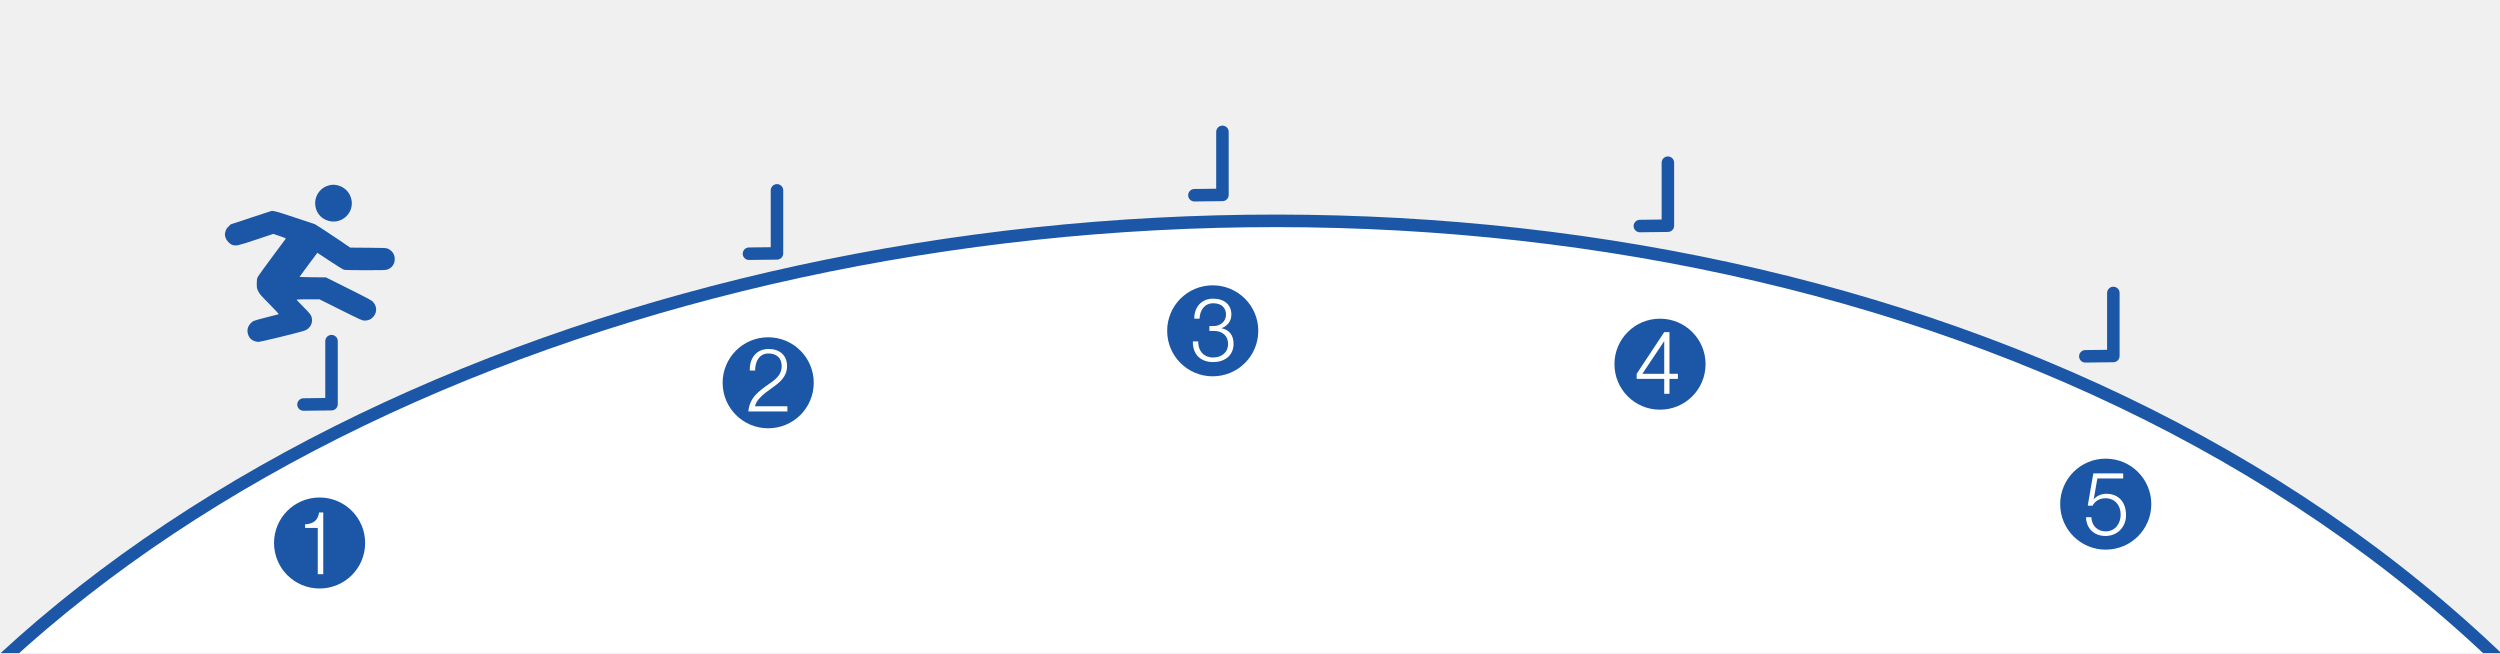
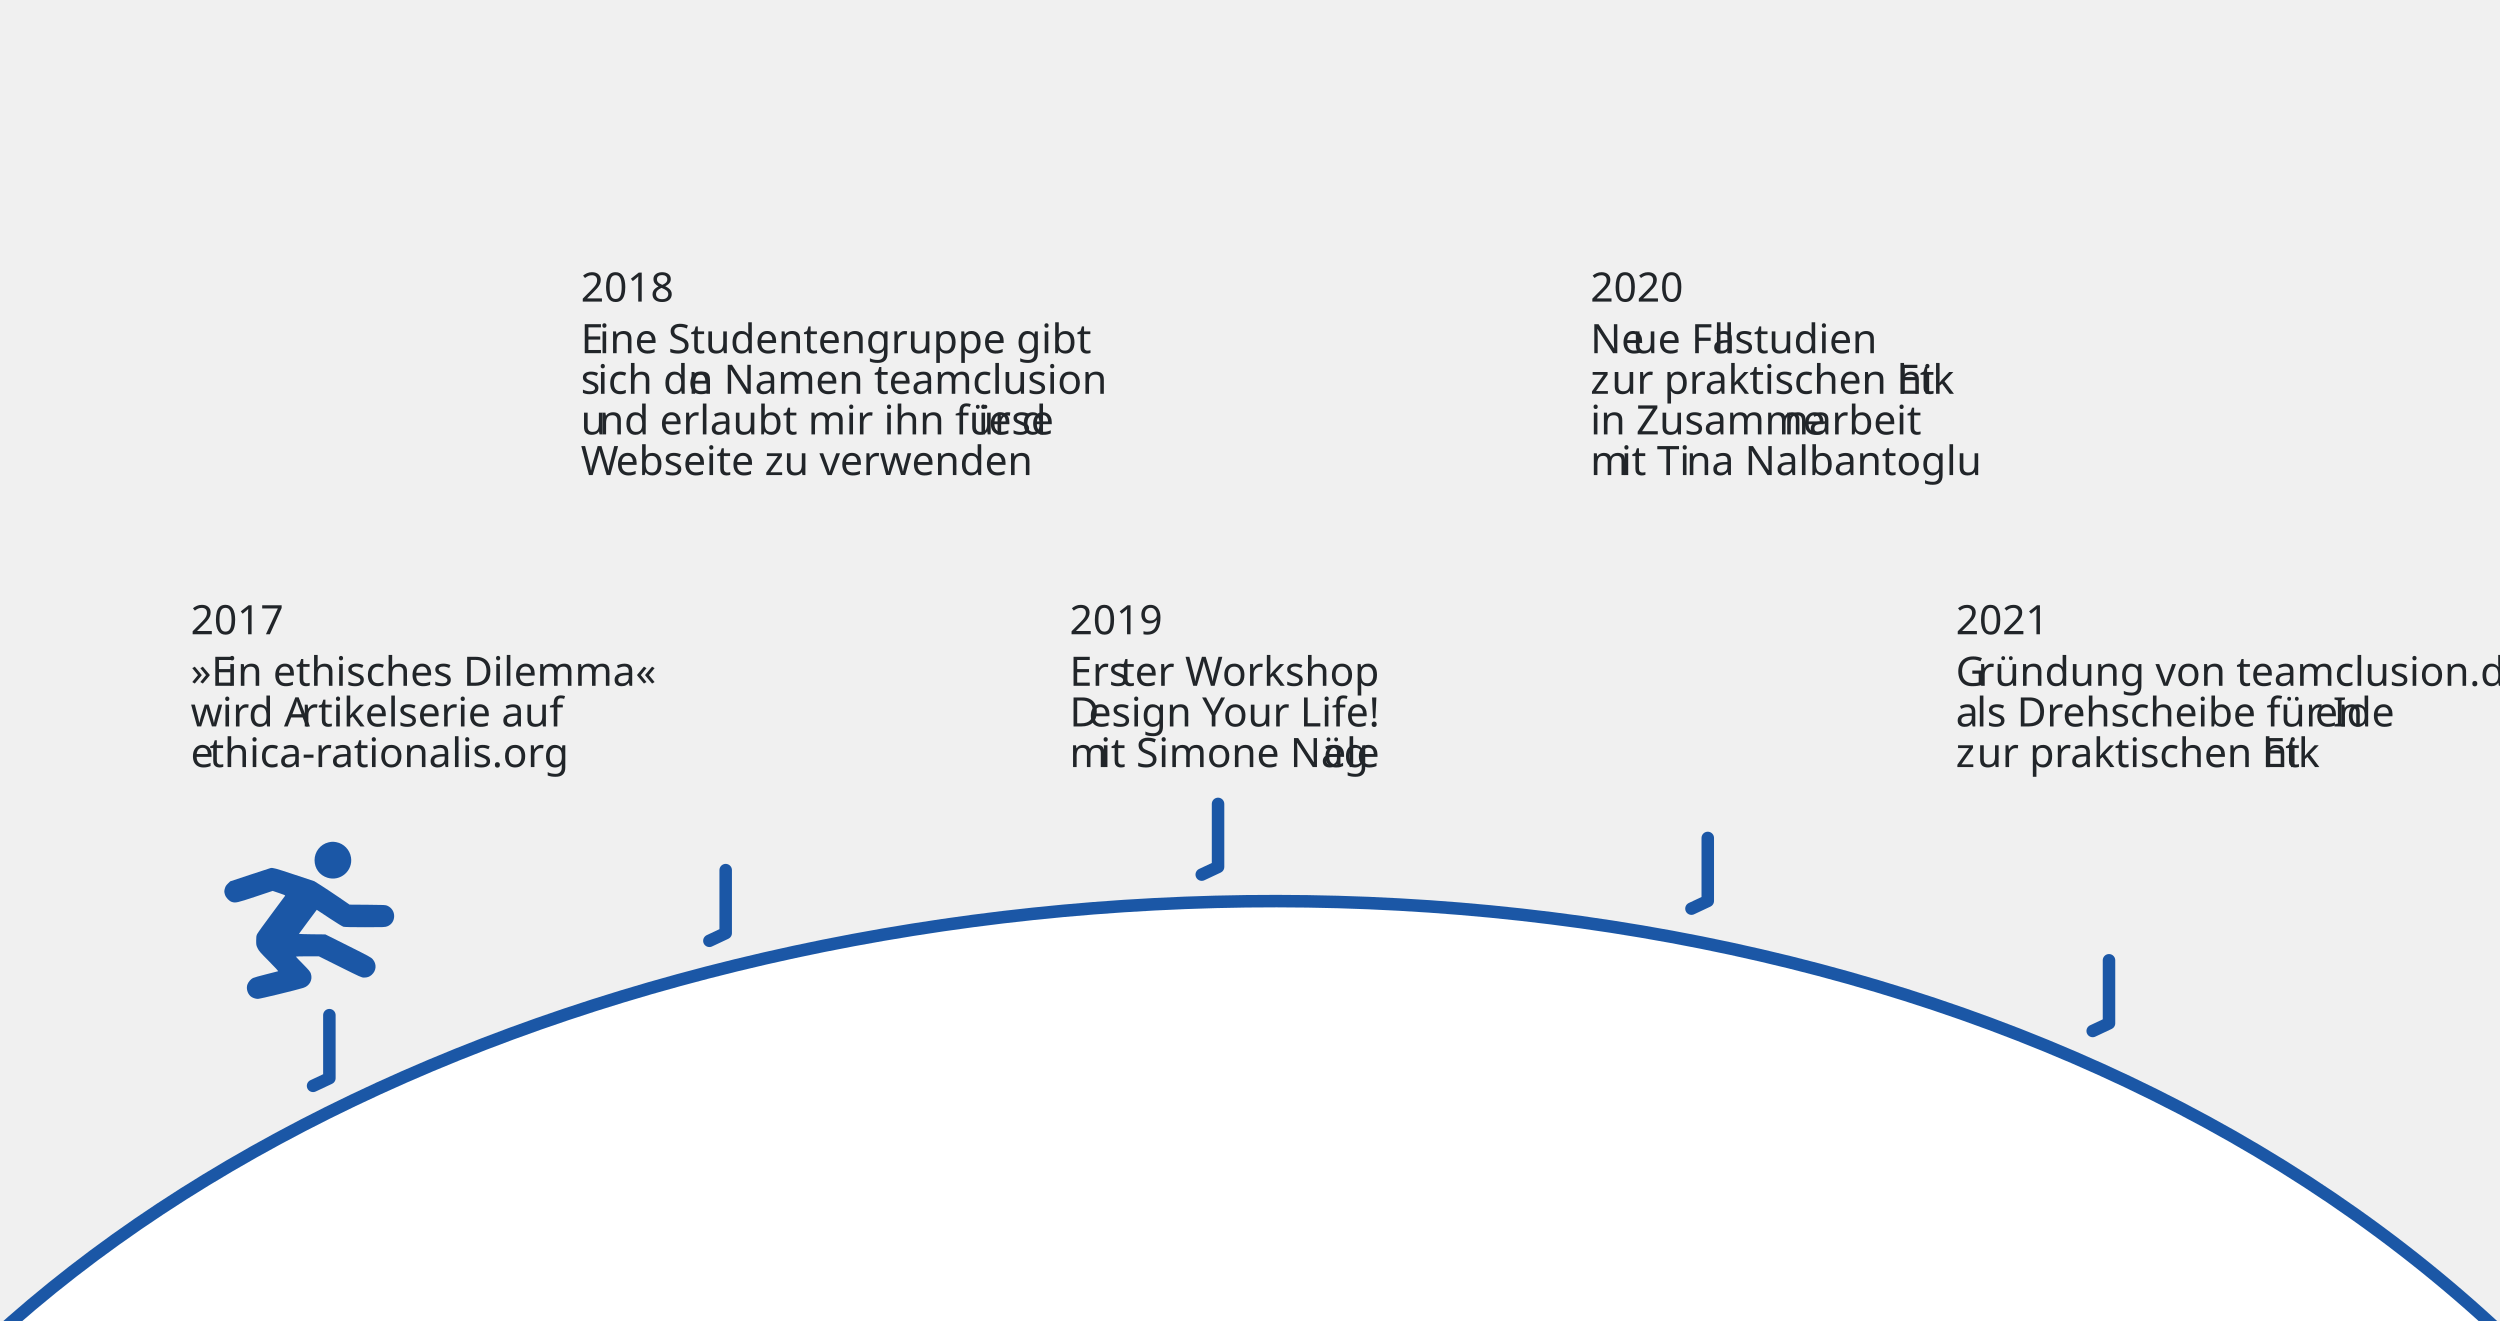
- <svg xmlns="http://www.w3.org/2000/svg" width="100%" height="100%" viewBox="0 0 1600 418" version="1.1" xml:space="preserve" style="fill-rule:evenodd;clip-rule:evenodd;stroke-linecap:round;stroke-linejoin:round;stroke-miterlimit:1.5;">
-   <g transform="matrix(1,0,0,1,-3300,-782)">
-     <g id="meilensteine" transform="matrix(1,0,0,0.633307,0,440.031)">
+ <svg xmlns="http://www.w3.org/2000/svg" width="100%" height="100%" viewBox="0 0 1600 845" version="1.1" xml:space="preserve" style="fill-rule:evenodd;clip-rule:evenodd;stroke-linecap:round;stroke-linejoin:round;stroke-miterlimit:1.5;">
+   <g transform="matrix(1,0,0,1,0,-1392)">
+     <g id="meilensteineNEU" transform="matrix(1,0,0,0.705823,-3300,1392.12)">
      <rect x="3300" y="0" width="1600" height="1200" style="fill:none;" />
      <clipPath id="_clip1">
        <rect x="3300" y="0" width="1600" height="1200" />
      </clipPath>
      <g clip-path="url(#_clip1)">
-         <g transform="matrix(0.992009,-1.54518e-18,9.78572e-19,-1.57901,3320.21,1748.21)">
-           <path d="M-195.32,78.4C19.371,725.894 1392.49,869.909 1763.62,108.803C1845.06,-114.989 1958.49,-1164.87 1435.79,-724.884C1159.34,-492.178 433.41,-697.626 104.808,-683.439C-357.793,-663.467 -217.729,10.815 -195.32,78.4Z" style="fill:white;stroke:rgb(27,87,166);stroke-width:8.03px;" />
+         <g transform="matrix(1,0,0,-1.41679,3313.31,1700.76)">
+           <path d="M-195.32,78.4C19.371,725.894 1392.49,869.909 1763.62,108.803C1845.06,-114.989 1958.49,-1164.87 1435.79,-724.884C1159.34,-492.178 433.41,-697.626 104.808,-683.439C-357.793,-663.467 -217.729,10.815 -195.32,78.4Z" style="fill:#fff;stroke:#1b57a6;stroke-width:8px;" />
        </g>
-         <g id="_5er">
-           <g transform="matrix(-1,1.93373e-16,-1.22465e-16,-1.57901,4094.51,1230.19)">
-             <path d="M582.34,218.779L582.34,178.449L600.273,178.235" style="fill:none;stroke:rgb(27,87,166);stroke-width:8px;" />
+         <g transform="matrix(-1,1.73506e-16,-1.22465e-16,-1.41679,4093.14,1230.29)">
+           <path d="M582.34,218.779L582.34,178.449L592.772,173.542" style="fill:none;stroke:#1b57a6;stroke-width:8px;" />
+         </g>
+         <g transform="matrix(-1,1.73506e-16,-1.22465e-16,-1.41679,4661.89,1038.74)">
+           <path d="M582.34,218.779L582.34,178.449L592.772,173.542" style="fill:none;stroke:#1b57a6;stroke-width:8px;" />
+         </g>
+         <g transform="matrix(-1,1.73506e-16,-1.22465e-16,-1.41679,5232.1,1180.53)">
+           <path d="M582.34,218.779L582.34,178.449L592.772,173.542" style="fill:none;stroke:#1b57a6;stroke-width:8px;" />
+         </g>
+         <g transform="matrix(-1,1.73506e-16,-1.22465e-16,-1.41679,4346.78,1098.77)">
+           <path d="M582.34,218.779L582.34,178.449L592.772,173.542" style="fill:none;stroke:#1b57a6;stroke-width:8px;" />
+         </g>
+         <g transform="matrix(-1,1.73506e-16,-1.22465e-16,-1.41679,4975.31,1069.6)">
+           <path d="M582.34,218.779L582.34,178.449L592.772,173.542" style="fill:none;stroke:#1b57a6;stroke-width:8px;" />
+         </g>
+         <g id="_-div-Icons-made-by--a-href--https:--www.freepik.com--title--Freepik--Freepik--a--from--a-href--https:--www.flaticon.com---title--Flaticon--www.flaticon.com--a---div-" transform="matrix(0.027781,0,0,-0.0393597,3426.86,964.578)">
+           <g>
+             <path d="M2999,5105C2813,5060 2680,4888 2680,4696C2680,4503 2796,4346 2978,4290C3275,4198 3568,4451 3520,4757C3492,4935 3355,5077 3181,5110C3112,5123 3068,5122 2999,5105Z" style="fill:#1b57a6;fill-rule:nonzero;" />
+             <path d="M1665,4513C1654,4511 1440,4441 1191,4358L736,4207L684,4156C644,4117 628,4092 616,4051C596,3983 596,3967 616,3900C636,3833 715,3750 776,3732C863,3706 896,3714 1315,3853L1715,3987L1863,3937C1964,3904 2008,3885 2003,3877C1999,3870 1857,3678 1686,3450C1516,3222 1367,3015 1356,2990C1339,2953 1335,2926 1335,2840C1335,2741 1337,2731 1369,2665C1398,2604 1431,2566 1628,2368C1777,2218 1849,2139 1839,2136C1831,2133 1706,2101 1561,2065C1416,2029 1281,1991 1261,1980C1211,1955 1157,1893 1135,1836C1101,1749 1130,1630 1202,1563C1240,1527 1316,1499 1374,1499C1422,1499 2243,1698 2418,1752C2566,1797 2642,1939 2595,2081C2579,2128 2557,2155 2414,2301C2324,2392 2250,2469 2250,2473C2250,2477 2369,2480 2515,2480L2779,2480L3270,2235C3735,2003 3765,1990 3817,1990C3895,1990 3944,2007 3995,2052C4106,2150 4116,2303 4019,2414C3981,2457 3931,2484 3453,2723L2929,2985L2624,2988C2457,2990 2320,2994 2320,2997C2320,3000 2413,3127 2526,3277L2731,3551L2758,3534C2773,3524 2902,3439 3045,3344C3188,3249 3323,3167 3345,3161C3371,3154 3547,3150 3842,3150C4278,3150 4302,3151 4354,3170C4452,3207 4513,3296 4514,3405C4515,3509 4457,3599 4360,3644C4317,3664 4296,3665 3901,3668L3487,3671L3229,3848C3086,3945 2903,4067 2822,4118L2675,4210L2209,4365C1776,4509 1718,4525 1665,4513Z" style="fill:#1b57a6;fill-rule:nonzero;" />
          </g>
-           <g id="_-div-Icons-made-by--a-href--https:--www.freepik.com--title--Freepik--Freepik--a--from--a-href--https:--www.flaticon.com---title--Flaticon--www.flaticon.com--a---div-" transform="matrix(0.027781,0,0,-0.0438666,3427.24,951.231)">
-             <g>
-               <path d="M2999,5105C2813,5060 2680,4888 2680,4696C2680,4503 2796,4346 2978,4290C3275,4198 3568,4451 3520,4757C3492,4935 3355,5077 3181,5110C3112,5123 3068,5122 2999,5105Z" style="fill:rgb(27,87,166);fill-rule:nonzero;" />
-               <path d="M1665,4513C1654,4511 1440,4441 1191,4358L736,4207L684,4156C644,4117 628,4092 616,4051C596,3983 596,3967 616,3900C636,3833 715,3750 776,3732C863,3706 896,3714 1315,3853L1715,3987L1863,3937C1964,3904 2008,3885 2003,3877C1999,3870 1857,3678 1686,3450C1516,3222 1367,3015 1356,2990C1339,2953 1335,2926 1335,2840C1335,2741 1337,2731 1369,2665C1398,2604 1431,2566 1628,2368C1777,2218 1849,2139 1839,2136C1831,2133 1706,2101 1561,2065C1416,2029 1281,1991 1261,1980C1211,1955 1157,1893 1135,1836C1101,1749 1130,1630 1202,1563C1240,1527 1316,1499 1374,1499C1422,1499 2243,1698 2418,1752C2566,1797 2642,1939 2595,2081C2579,2128 2557,2155 2414,2301C2324,2392 2250,2469 2250,2473C2250,2477 2369,2480 2515,2480L2779,2480L3270,2235C3735,2003 3765,1990 3817,1990C3895,1990 3944,2007 3995,2052C4106,2150 4116,2303 4019,2414C3981,2457 3931,2484 3453,2723L2929,2985L2624,2988C2457,2990 2320,2994 2320,2997C2320,3000 2413,3127 2526,3277L2731,3551L2758,3534C2773,3524 2902,3439 3045,3344C3188,3249 3323,3167 3345,3161C3371,3154 3547,3150 3842,3150C4278,3150 4302,3151 4354,3170C4452,3207 4513,3296 4514,3405C4515,3509 4457,3599 4360,3644C4317,3664 4296,3665 3901,3668L3487,3671L3229,3848C3086,3945 2903,4067 2822,4118L2675,4210L2209,4365C1776,4509 1718,4525 1665,4513Z" style="fill:rgb(27,87,166);fill-rule:nonzero;" />
-             </g>
-           </g>
-           <g transform="matrix(-1,1.93373e-16,-1.22465e-16,-1.57901,4664.7,1018.7)">
-             <path d="M582.34,218.779L582.34,178.449L600.273,178.235" style="fill:none;stroke:rgb(27,87,166);stroke-width:8px;" />
-           </g>
-           <g transform="matrix(-1,1.93373e-16,-1.22465e-16,-1.57901,4949.79,1049.83)">
-             <path d="M582.34,218.779L582.34,178.449L600.273,178.235" style="fill:none;stroke:rgb(27,87,166);stroke-width:8px;" />
-           </g>
-           <g transform="matrix(-1,1.93373e-16,-1.22465e-16,-1.57901,4379.61,1077.8)">
-             <path d="M582.34,218.779L582.34,178.449L600.273,178.235" style="fill:none;stroke:rgb(27,87,166);stroke-width:8px;" />
-           </g>
-           <g transform="matrix(-1,1.93373e-16,-1.22465e-16,-1.57901,5234.88,1181.49)">
-             <path d="M582.34,218.779L582.34,178.449L600.273,178.235" style="fill:none;stroke:rgb(27,87,166);stroke-width:8px;" />
-           </g>
-           <g transform="matrix(1,0,0,1.57901,-80.4715,-1149.95)">
-             <g transform="matrix(70,0,0,70,3554.73,1443.17)">
-               <path d="M0.416,-0.078L0.416,-0.501L0.3,-0.501L0.3,-0.534C0.38,-0.538 0.417,-0.572 0.428,-0.642L0.466,-0.642L0.466,-0.078L0.416,-0.078ZM0.849,-0.363C0.849,-0.593 0.663,-0.779 0.432,-0.779C0.202,-0.779 0.016,-0.593 0.016,-0.363C0.016,-0.133 0.202,0.053 0.432,0.053C0.663,0.053 0.849,-0.133 0.849,-0.363Z" style="fill:rgb(27,87,166);fill-rule:nonzero;" />
-             </g>
-           </g>
-           <g transform="matrix(1,0,0,1.57901,4.78531,-1331.8)">
-             <g transform="matrix(70,0,0,70,3756.58,1455.8)">
-               <path d="M0.251,-0.101C0.264,-0.227 0.338,-0.281 0.451,-0.36C0.518,-0.406 0.556,-0.448 0.556,-0.516C0.556,-0.588 0.51,-0.631 0.435,-0.631C0.351,-0.631 0.313,-0.558 0.313,-0.475L0.264,-0.475C0.262,-0.589 0.323,-0.672 0.438,-0.672C0.536,-0.672 0.605,-0.616 0.605,-0.515C0.605,-0.423 0.543,-0.369 0.473,-0.32C0.389,-0.261 0.321,-0.205 0.312,-0.148L0.608,-0.148L0.608,-0.101L0.251,-0.101ZM0.849,-0.363C0.849,-0.593 0.663,-0.779 0.432,-0.779C0.202,-0.779 0.016,-0.593 0.016,-0.363C0.016,-0.133 0.202,0.053 0.432,0.053C0.663,0.053 0.849,-0.133 0.849,-0.363Z" style="fill:rgb(27,87,166);fill-rule:nonzero;" />
-             </g>
-           </g>
-           <g transform="matrix(1,0,0,1.57901,97.0078,-1402.23)">
-             <g transform="matrix(70,0,0,70,3948.86,1467.15)">
-               <path d="M0.623,-0.244C0.623,-0.132 0.535,-0.077 0.436,-0.077C0.328,-0.077 0.248,-0.142 0.251,-0.266L0.3,-0.266C0.299,-0.173 0.357,-0.119 0.435,-0.119C0.514,-0.119 0.573,-0.165 0.573,-0.244C0.573,-0.32 0.517,-0.362 0.445,-0.362L0.402,-0.362L0.402,-0.407L0.445,-0.407C0.498,-0.407 0.554,-0.446 0.554,-0.511C0.554,-0.572 0.514,-0.615 0.437,-0.615C0.36,-0.615 0.315,-0.554 0.312,-0.474L0.264,-0.474C0.262,-0.58 0.331,-0.657 0.436,-0.657C0.539,-0.657 0.603,-0.602 0.603,-0.511C0.603,-0.448 0.562,-0.403 0.511,-0.387C0.582,-0.373 0.623,-0.325 0.623,-0.244ZM0.849,-0.363C0.849,-0.593 0.663,-0.779 0.432,-0.779C0.202,-0.779 0.016,-0.593 0.016,-0.363C0.016,-0.133 0.202,0.053 0.432,0.053C0.663,0.053 0.849,-0.133 0.849,-0.363Z" style="fill:rgb(27,87,166);fill-rule:nonzero;" />
-             </g>
-           </g>
-           <g transform="matrix(1,0,0,1.57901,161.402,-1373.82)">
-             <g transform="matrix(70,0,0,70,4170.73,1470.51)">
-               <path d="M0.471,-0.574L0.271,-0.275L0.471,-0.275L0.471,-0.574ZM0.519,-0.229L0.519,-0.092L0.471,-0.092L0.471,-0.229L0.219,-0.229L0.219,-0.275L0.471,-0.656L0.519,-0.656L0.519,-0.275L0.596,-0.275L0.596,-0.229L0.519,-0.229ZM0.849,-0.363C0.849,-0.593 0.663,-0.779 0.432,-0.779C0.202,-0.779 0.016,-0.593 0.016,-0.363C0.016,-0.133 0.202,0.053 0.432,0.053C0.663,0.053 0.849,-0.133 0.849,-0.363Z" style="fill:rgb(27,87,166);fill-rule:nonzero;" />
-             </g>
-           </g>
-           <g transform="matrix(1,0,0,1.57901,214.547,-1201.93)">
-             <g transform="matrix(70,0,0,70,4402.85,1451.23)">
-               <path d="M0.618,-0.262C0.618,-0.152 0.537,-0.072 0.431,-0.072C0.329,-0.072 0.255,-0.137 0.252,-0.244L0.301,-0.244C0.304,-0.163 0.36,-0.114 0.432,-0.114C0.517,-0.114 0.569,-0.184 0.569,-0.268C0.569,-0.354 0.514,-0.417 0.431,-0.417C0.381,-0.417 0.337,-0.396 0.312,-0.349L0.268,-0.349L0.319,-0.644L0.592,-0.644L0.592,-0.598L0.356,-0.598L0.322,-0.406C0.346,-0.437 0.392,-0.458 0.437,-0.458C0.55,-0.458 0.618,-0.382 0.618,-0.262ZM0.849,-0.363C0.849,-0.593 0.663,-0.779 0.432,-0.779C0.202,-0.779 0.016,-0.593 0.016,-0.363C0.016,-0.133 0.202,0.053 0.432,0.053C0.663,0.053 0.849,-0.133 0.849,-0.363Z" style="fill:rgb(27,87,166);fill-rule:nonzero;" />
-             </g>
-           </g>
+         </g>
+         <g transform="matrix(1,0,0,1.41679,3322.17,-23.2668)">
+           <text x="99.873px" y="422.225px" style="font-family:'MarkerFelt-Thin', 'Marker Felt';font-size:26px;fill:#212529;">2017</text>
+           <text x="99.873px" y="455.225px" style="font-family:'MarkerFelt-Thin', 'Marker Felt';font-size:26px;fill:#212529;">»E<tspan x="123.039px 129.487px 142.227px 148.727px 160.765px 171.555px 184.581px 190.665px 201.403px 212.063px 225.427px 237.283px 246.903px 253.403px 267.053px 273.501px 279.377px 290.297px 309.017px 329.037px 340.997px " y="455.225px 455.225px 455.225px 455.225px 455.225px 455.225px 455.225px 455.225px 455.225px 455.225px 455.225px 455.225px 455.225px 455.225px 455.225px 455.225px 455.225px 455.225px 455.225px 455.225px 455.225px ">in ethisches Dilemma«</tspan>
+           </text>
+           <text x="99.873px" y="481.225px" style="font-family:'MarkerFelt-Thin', 'Marker Felt';font-size:26px;fill:#212529;">w<tspan x="119.919px 126.471px 136.351px " y="481.225px 481.225px 481.225px ">ird</tspan> A<tspan x="170.671px 181.331px 192.485px 198.803px 212.401px 223.919px 230.133px 240.663px 252.103px 263.569px 269.289px 279.169px 285.669px 298.227px 310.161px " y="481.225px 481.225px 481.225px 481.225px 481.225px 481.225px 481.225px 481.225px 481.225px 481.225px 481.225px 481.225px 481.225px 481.225px 481.225px ">rtikelserie auf</tspan>
+           </text>
+           <text x="99.873px" y="507.225px" style="font-family:'MarkerFelt-Thin', 'Marker Felt';font-size:26px;fill:#212529;">e<tspan x="111.911px 122.701px 135.727px 141.629px 153.043px 165.003px 175.247px 185.881px 198.595px 209.749px 215.781px 227.559px 241.833px 255.015px 261.099px 267.183px 277.921px 283.589px 295.263px 305.689px " y="507.225px 507.225px 507.225px 507.225px 507.225px 507.225px 507.225px 507.225px 507.225px 507.225px 507.225px 507.225px 507.225px 507.225px 507.225px 507.225px 507.225px 507.225px 507.225px 507.225px ">thica-rationalis.org</tspan>
+           </text>
+         </g>
+         <g transform="matrix(1,0,0,1.41679,3571.85,-324.884)">
+           <text x="99.873px" y="422.225px" style="font-family:'MarkerFelt-Thin', 'Marker Felt';font-size:26px;fill:#212529;">2018</text>
+           <text x="99.873px" y="455.225px" style="font-family:'MarkerFelt-Thin', 'Marker Felt';font-size:26px;fill:#212529;">E<tspan x="111.599px 118.047px 131.489px 141.369px 147.869px 159.855px 171.009px 182.501px 193.681px 205.225px 219.473px 229.379px 240.923px 254.443px 266.221px 277.687px 289.309px 300.489px 312.631px 322.511px 329.011px 340.789px 347.055px 359.509px " y="455.225px 455.225px 455.225px 455.225px 455.225px 455.225px 455.225px 455.225px 455.225px 455.225px 455.225px 455.225px 455.225px 455.225px 455.225px 455.225px 455.225px 455.225px 455.225px 455.225px 455.225px 455.225px 455.225px 455.225px ">ine Studentengruppe gibt</tspan>
+           </text>
+           <text x="99.873px" y="481.225px" style="font-family:'MarkerFelt-Thin', 'Marker Felt';font-size:26px;fill:#212529;">s<tspan x="110.559px 116.461px 127.121px 139.341px " y="481.225px 481.225px 481.225px 481.225px ">ich </tspan>de<tspan x="168.565px 181.305px 187.805px 204.783px 216.743px 235.463px 247.007px 259.747px 266.247px 276.153px 288.217px 300.177px 318.897px 329.791px 335.849px 347.185px 357.871px 363.903px 375.681px " y="481.225px 481.225px 481.225px 481.225px 481.225px 481.225px 481.225px 481.225px 481.225px 481.225px 481.225px 481.225px 481.225px 481.225px 481.225px 481.225px 481.225px 481.225px 481.225px ">n Namen teamclusion</tspan>
+           </text>
+           <text x="99.873px" y="507.225px" style="font-family:'MarkerFelt-Thin', 'Marker Felt';font-size:26px;fill:#212529;">u<tspan x="111.547px 125.249px 136.429px 142.929px 154.369px 165.783px 172.179px 184.737px 196.125px 208.579px 217.939px 224.439px 244.147px 250.699px 260.579px 267.079px 273.189px 286.527px 299.267px " y="507.225px 507.225px 507.225px 507.225px 507.225px 507.225px 507.225px 507.225px 507.225px 507.225px 507.225px 507.225px 507.225px 507.225px 507.225px 507.225px 507.225px 507.225px 507.225px ">nd erlaubt mir ihn </tspan>für d<tspan x="354.101px 359.821px 371.677px 382.207px " y="507.225px 507.225px 507.225px 507.225px ">iese</tspan>
+           </text>
+           <text x="99.873px" y="533.225px" style="font-family:'MarkerFelt-Thin', 'Marker Felt';font-size:26px;fill:#212529;">W<tspan x="122.233px 133.517px 145.815px 156.345px 167.915px 174.831px 184.737px 194.617px 201.117px 214.663px 225.323px 231.823px 243.809px 255.249px 267.781px 286.501px 298.045px 311.747px 322.927px 334.471px " y="533.225px 533.225px 533.225px 533.225px 533.225px 533.225px 533.225px 533.225px 533.225px 533.225px 533.225px 533.225px 533.225px 533.225px 533.225px 533.225px 533.225px 533.225px 533.225px 533.225px ">ebseite zu verwenden</tspan>
+           </text>
+         </g>
+         <g transform="matrix(1,0,0,1.41679,4217.97,-324.884)">
+           <text x="99.873px" y="422.225px" style="font-family:'MarkerFelt-Thin', 'Marker Felt';font-size:26px;fill:#212529;">2020</text>
+           <text x="99.873px" y="455.225px" style="font-family:'MarkerFelt-Thin', 'Marker Felt';font-size:26px;fill:#212529;">Ne<tspan x="126.939px 138.171px 148.051px " y="455.225px 455.225px 455.225px ">ue </tspan>Fa<tspan x="178.653px 185.153px 191.367px 202.651px 213.805px 225.297px 237.127px 242.847px 254.391px " y="455.225px 455.225px 455.225px 455.225px 455.225px 455.225px 455.225px 455.225px 455.225px ">llstudien</tspan>
+           </text>
+           <text x="99.873px" y="481.225px" style="font-family:'MarkerFelt-Thin', 'Marker Felt';font-size:26px;fill:#212529;">z<tspan x="113.419px 125.275px 135.155px 141.655px 153.693px 164.327px 177.353px 191.367px 202.521px 208.605px 219.343px 230.003px 243.367px 254.911px 267.651px " y="481.225px 481.225px 481.225px 481.225px 481.225px 481.225px 481.225px 481.225px 481.225px 481.225px 481.225px 481.225px 481.225px 481.225px 481.225px ">ur praktischen </tspan>Et<tspan x="296.121px 309.147px 315.465px " y="481.225px 481.225px 481.225px ">hik</tspan>
+           </text>
+           <text x="99.873px" y="507.225px" style="font-family:'MarkerFelt-Thin', 'Marker Felt';font-size:26px;fill:#212529;">i<tspan x="106.321px 119.061px 125.561px 140.173px 151.509px 162.689px 174.649px " y="507.225px 507.225px 507.225px 507.225px 507.225px 507.225px 507.225px ">n Zusam</tspan>me<tspan x="223.633px 237.907px 250.933px 262.087px 274.229px 285.799px " y="507.225px 507.225px 507.225px 507.225px 507.225px 507.225px ">narbei</tspan>t</text>
+           <text x="99.873px" y="533.225px" style="font-family:'MarkerFelt-Thin', 'Marker Felt';font-size:26px;fill:#212529;">m<tspan x="119.581px 126.497px 135.857px " y="533.225px 533.225px 533.225px ">it </tspan>Ti<tspan x="161.285px 175.559px 187.519px 194.019px 210.997px 224.179px 230.497px 243.029px 256.003px 270.251px 280.703px 292.663px 304.701px 310.759px " y="533.225px 533.225px 533.225px 533.225px 533.225px 533.225px 533.225px 533.225px 533.225px 533.225px 533.225px 533.225px 533.225px 533.225px ">na Nalbantoglu</tspan>
+           </text>
+         </g>
+         <g transform="matrix(1,0,0,1.41679,4451.83,-23.2668)">
+           <text x="99.873px" y="422.225px" style="font-family:'MarkerFelt-Thin', 'Marker Felt';font-size:26px;fill:#212529;">2021</text>
+           <text x="99.873px" y="455.225px" style="font-family:'MarkerFelt-Thin', 'Marker Felt';font-size:26px;fill:#212529;">G<tspan x="113.887px 123.767px 134.531px 148.233px 160.063px 171.737px 185.257px 196.177px 202.677px 215.209px 226.987px 239.727px 246.227px 256.133px 268.197px 280.157px 298.877px 309.771px 315.829px 327.165px 337.851px 343.883px 355.661px 369.779px 375.525px 386.705px " y="455.225px 455.225px 455.225px 455.225px 455.225px 455.225px 455.225px 455.225px 455.225px 455.225px 455.225px 455.225px 455.225px 455.225px 455.225px 455.225px 455.225px 455.225px 455.225px 455.225px 455.225px 455.225px 455.225px 455.225px 455.225px 455.225px ">ründung von teamclusion.de</tspan>
+           </text>
+           <text x="99.873px" y="481.225px" style="font-family:'MarkerFelt-Thin', 'Marker Felt';font-size:26px;fill:#212529;">a<tspan x="113.055px 119.269px 128.889px 135.389px 148.805px 158.685px 169.943px 183.489px 194.227px 204.887px 218.251px 229.821px 236.087px 248.229px 258.109px " y="481.225px 481.225px 481.225px 481.225px 481.225px 481.225px 481.225px 481.225px 481.225px 481.225px 481.225px 481.225px 481.225px 481.225px 481.225px ">ls Drehscheibe </tspan>für Ide<tspan x="329.791px 341.335px " y="481.225px 481.225px ">en</tspan>
+           </text>
+           <text x="99.873px" y="507.225px" style="font-family:'MarkerFelt-Thin', 'Marker Felt';font-size:26px;fill:#212529;">z<tspan x="113.419px 125.275px 135.155px 141.655px 153.693px 164.327px 177.353px 191.367px 202.521px 208.605px 219.343px 230.003px 243.367px 254.911px 267.651px " y="507.225px 507.225px 507.225px 507.225px 507.225px 507.225px 507.225px 507.225px 507.225px 507.225px 507.225px 507.225px 507.225px 507.225px 507.225px ">ur praktischen </tspan>Et<tspan x="296.121px 309.147px 315.465px " y="507.225px 507.225px 507.225px ">hik</tspan>
+           </text>
+         </g>
+         <g transform="matrix(1,0,0,1.41679,3884.68,-23.2668)">
+           <text x="99.873px" y="422.225px" style="font-family:'MarkerFelt-Thin', 'Marker Felt';font-size:26px;fill:#212529;">2019</text>
+           <text x="99.873px" y="455.225px" style="font-family:'MarkerFelt-Thin', 'Marker Felt';font-size:26px;fill:#212529;">Ers<tspan x="132.217px 142.123px 153.563px 163.443px 169.943px 192.745px 204.419px 215.755px 229.925px 240.299px 253.975px 265.493px " y="455.225px 455.225px 455.225px 455.225px 455.225px 455.225px 455.225px 455.225px 455.225px 455.225px 455.225px 455.225px ">ter Workshop</tspan>
+           </text>
+           <text x="99.873px" y="481.225px" style="font-family:'MarkerFelt-Thin', 'Marker Felt';font-size:26px;fill:#212529;">D<tspan x="112.015px 123.871px 134.557px 140.433px 152.185px 164.925px 171.425px 184.503px 196.463px 208.319px 218.199px 224.699px 236.581px 243.029px 253.195px 264.557px " y="481.225px 481.225px 481.225px 481.225px 481.225px 481.225px 481.225px 481.225px 481.225px 481.225px 481.225px 481.225px 481.225px 481.225px 481.225px 481.225px ">esign Your Life!</tspan>
+           </text>
+           <text x="99.873px" y="507.225px" style="font-family:'MarkerFelt-Thin', 'Marker Felt';font-size:26px;fill:#212529;">m<tspan x="119.581px 126.497px 135.857px 142.357px 156.033px 162.169px 181.487px 193.265px 206.707px 216.587px " y="507.225px 507.225px 507.225px 507.225px 507.225px 507.225px 507.225px 507.225px 507.225px 507.225px ">it Simone </tspan>Näg<tspan x="262.191px 273.709px 279.585px " y="507.225px 507.225px 507.225px ">ele</tspan>
+           </text>
        </g>
      </g>
    </g>
  </g>
</svg>
